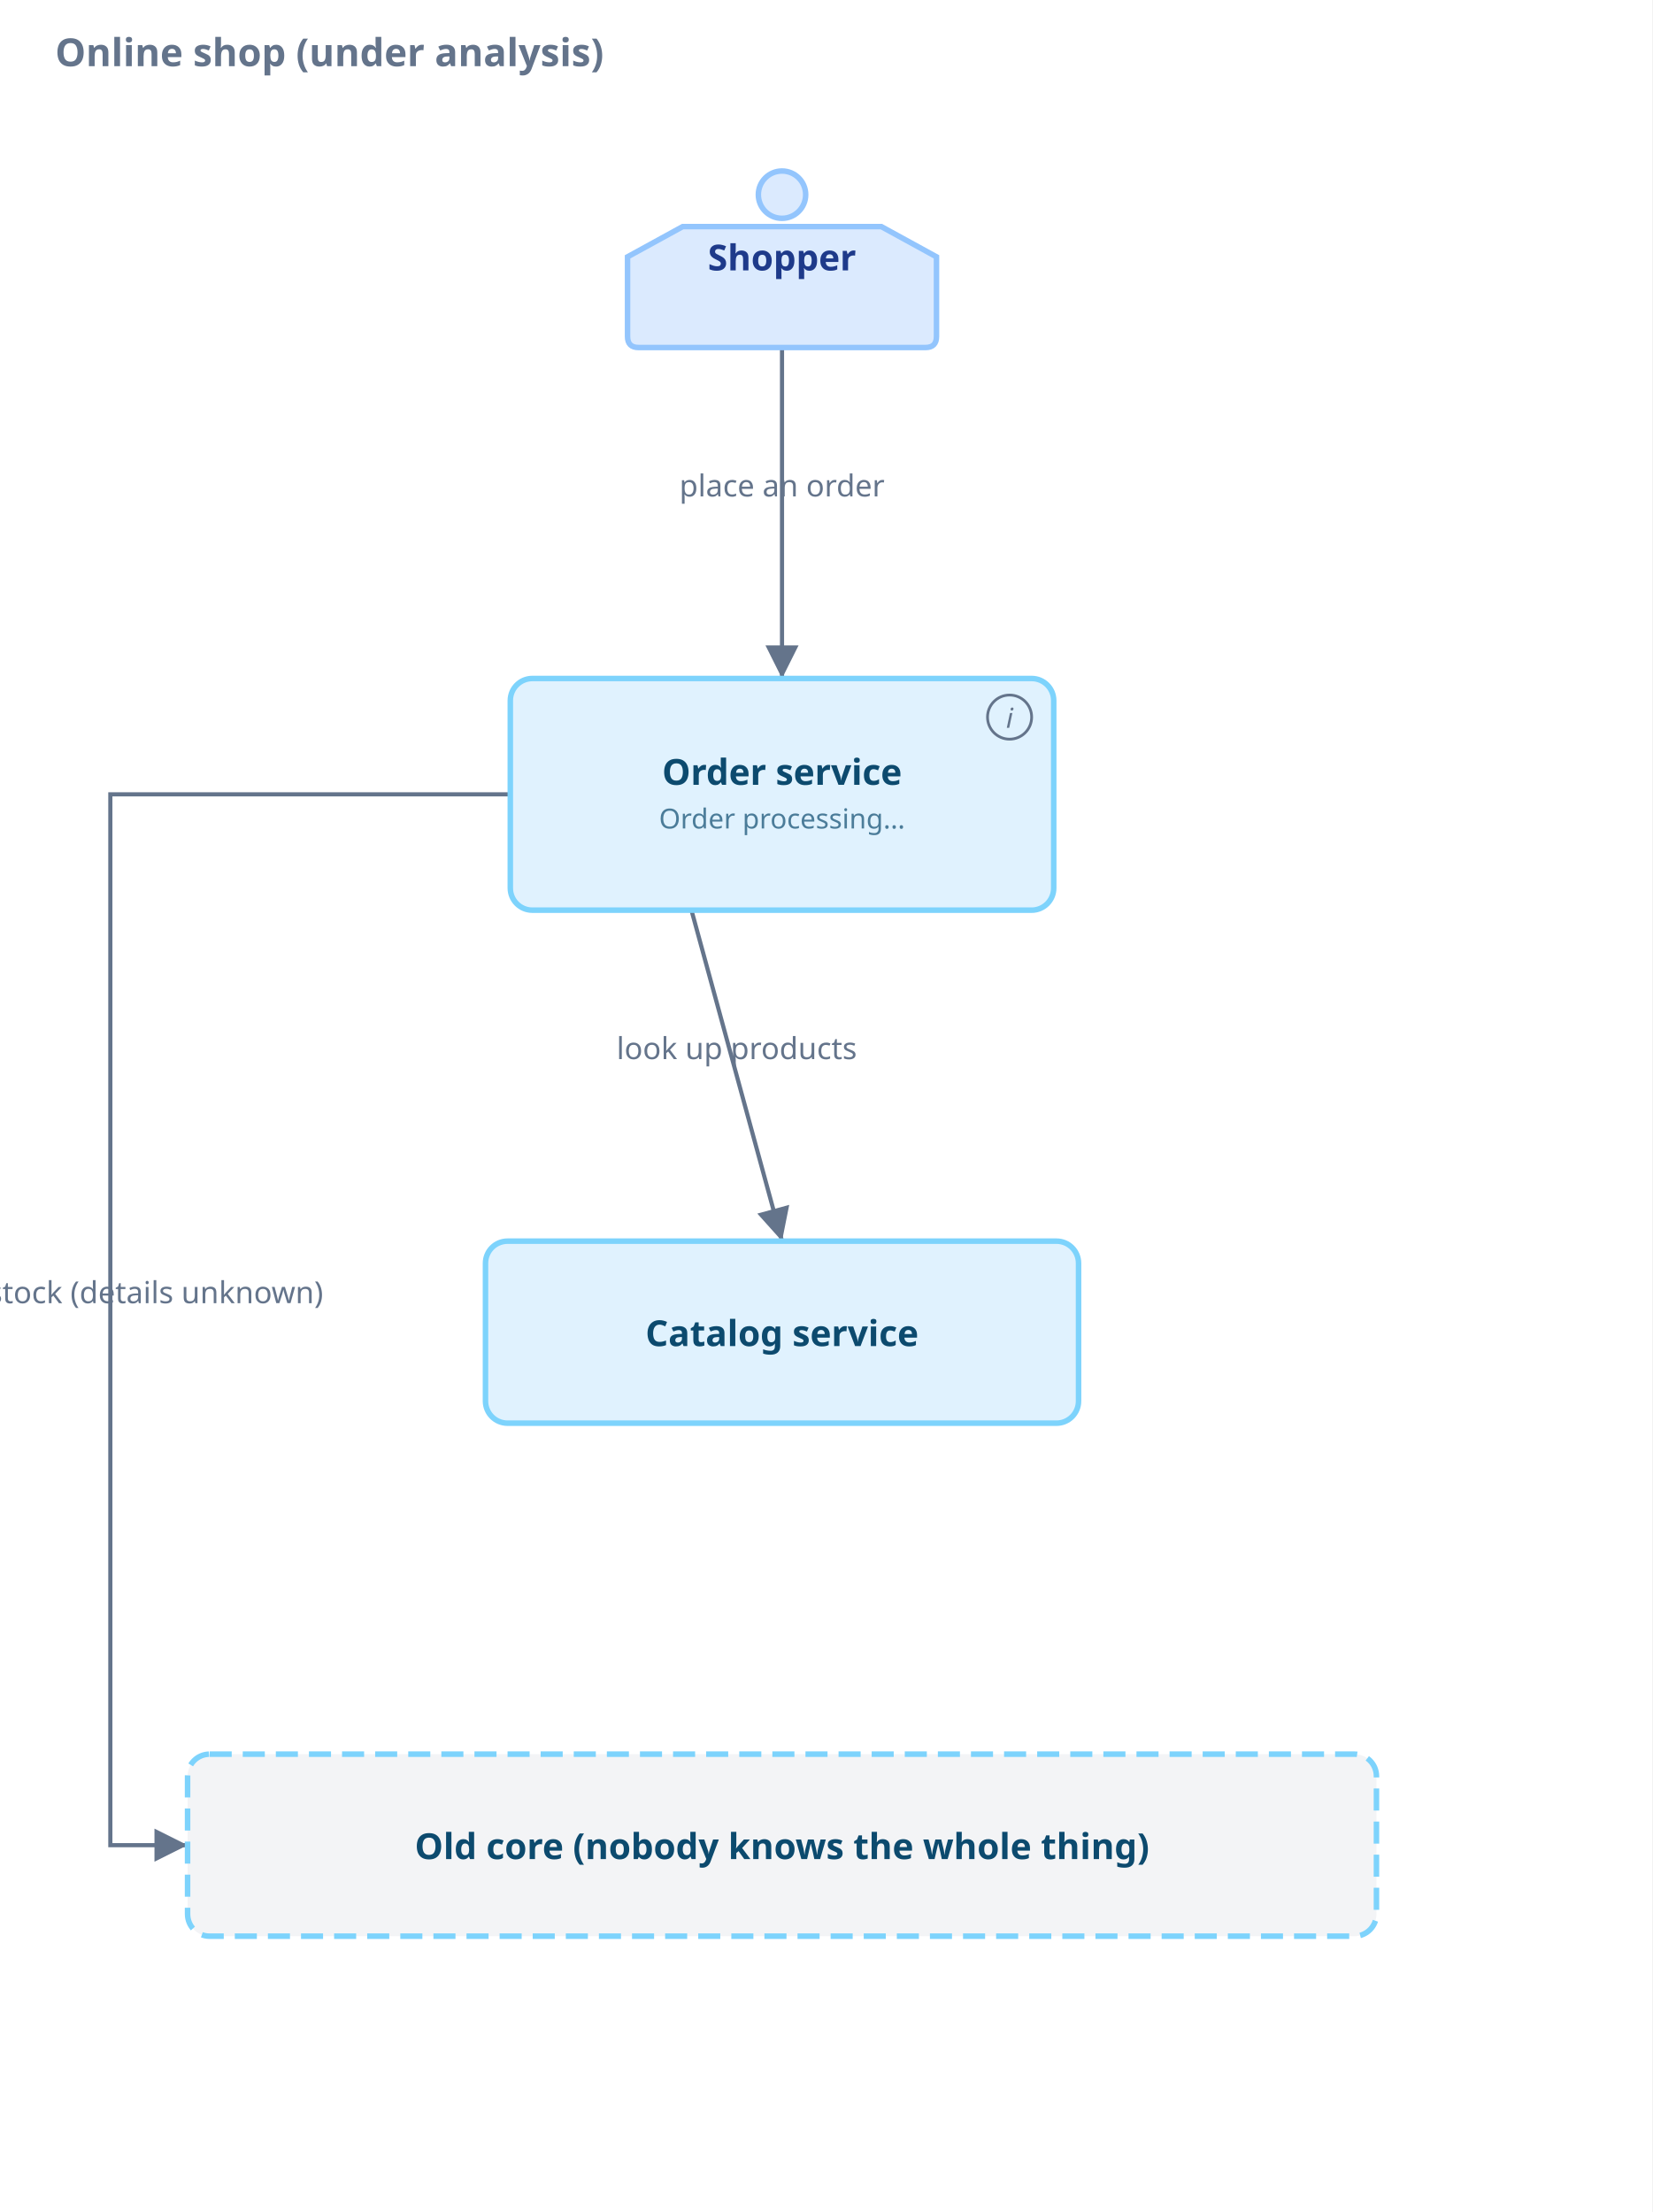
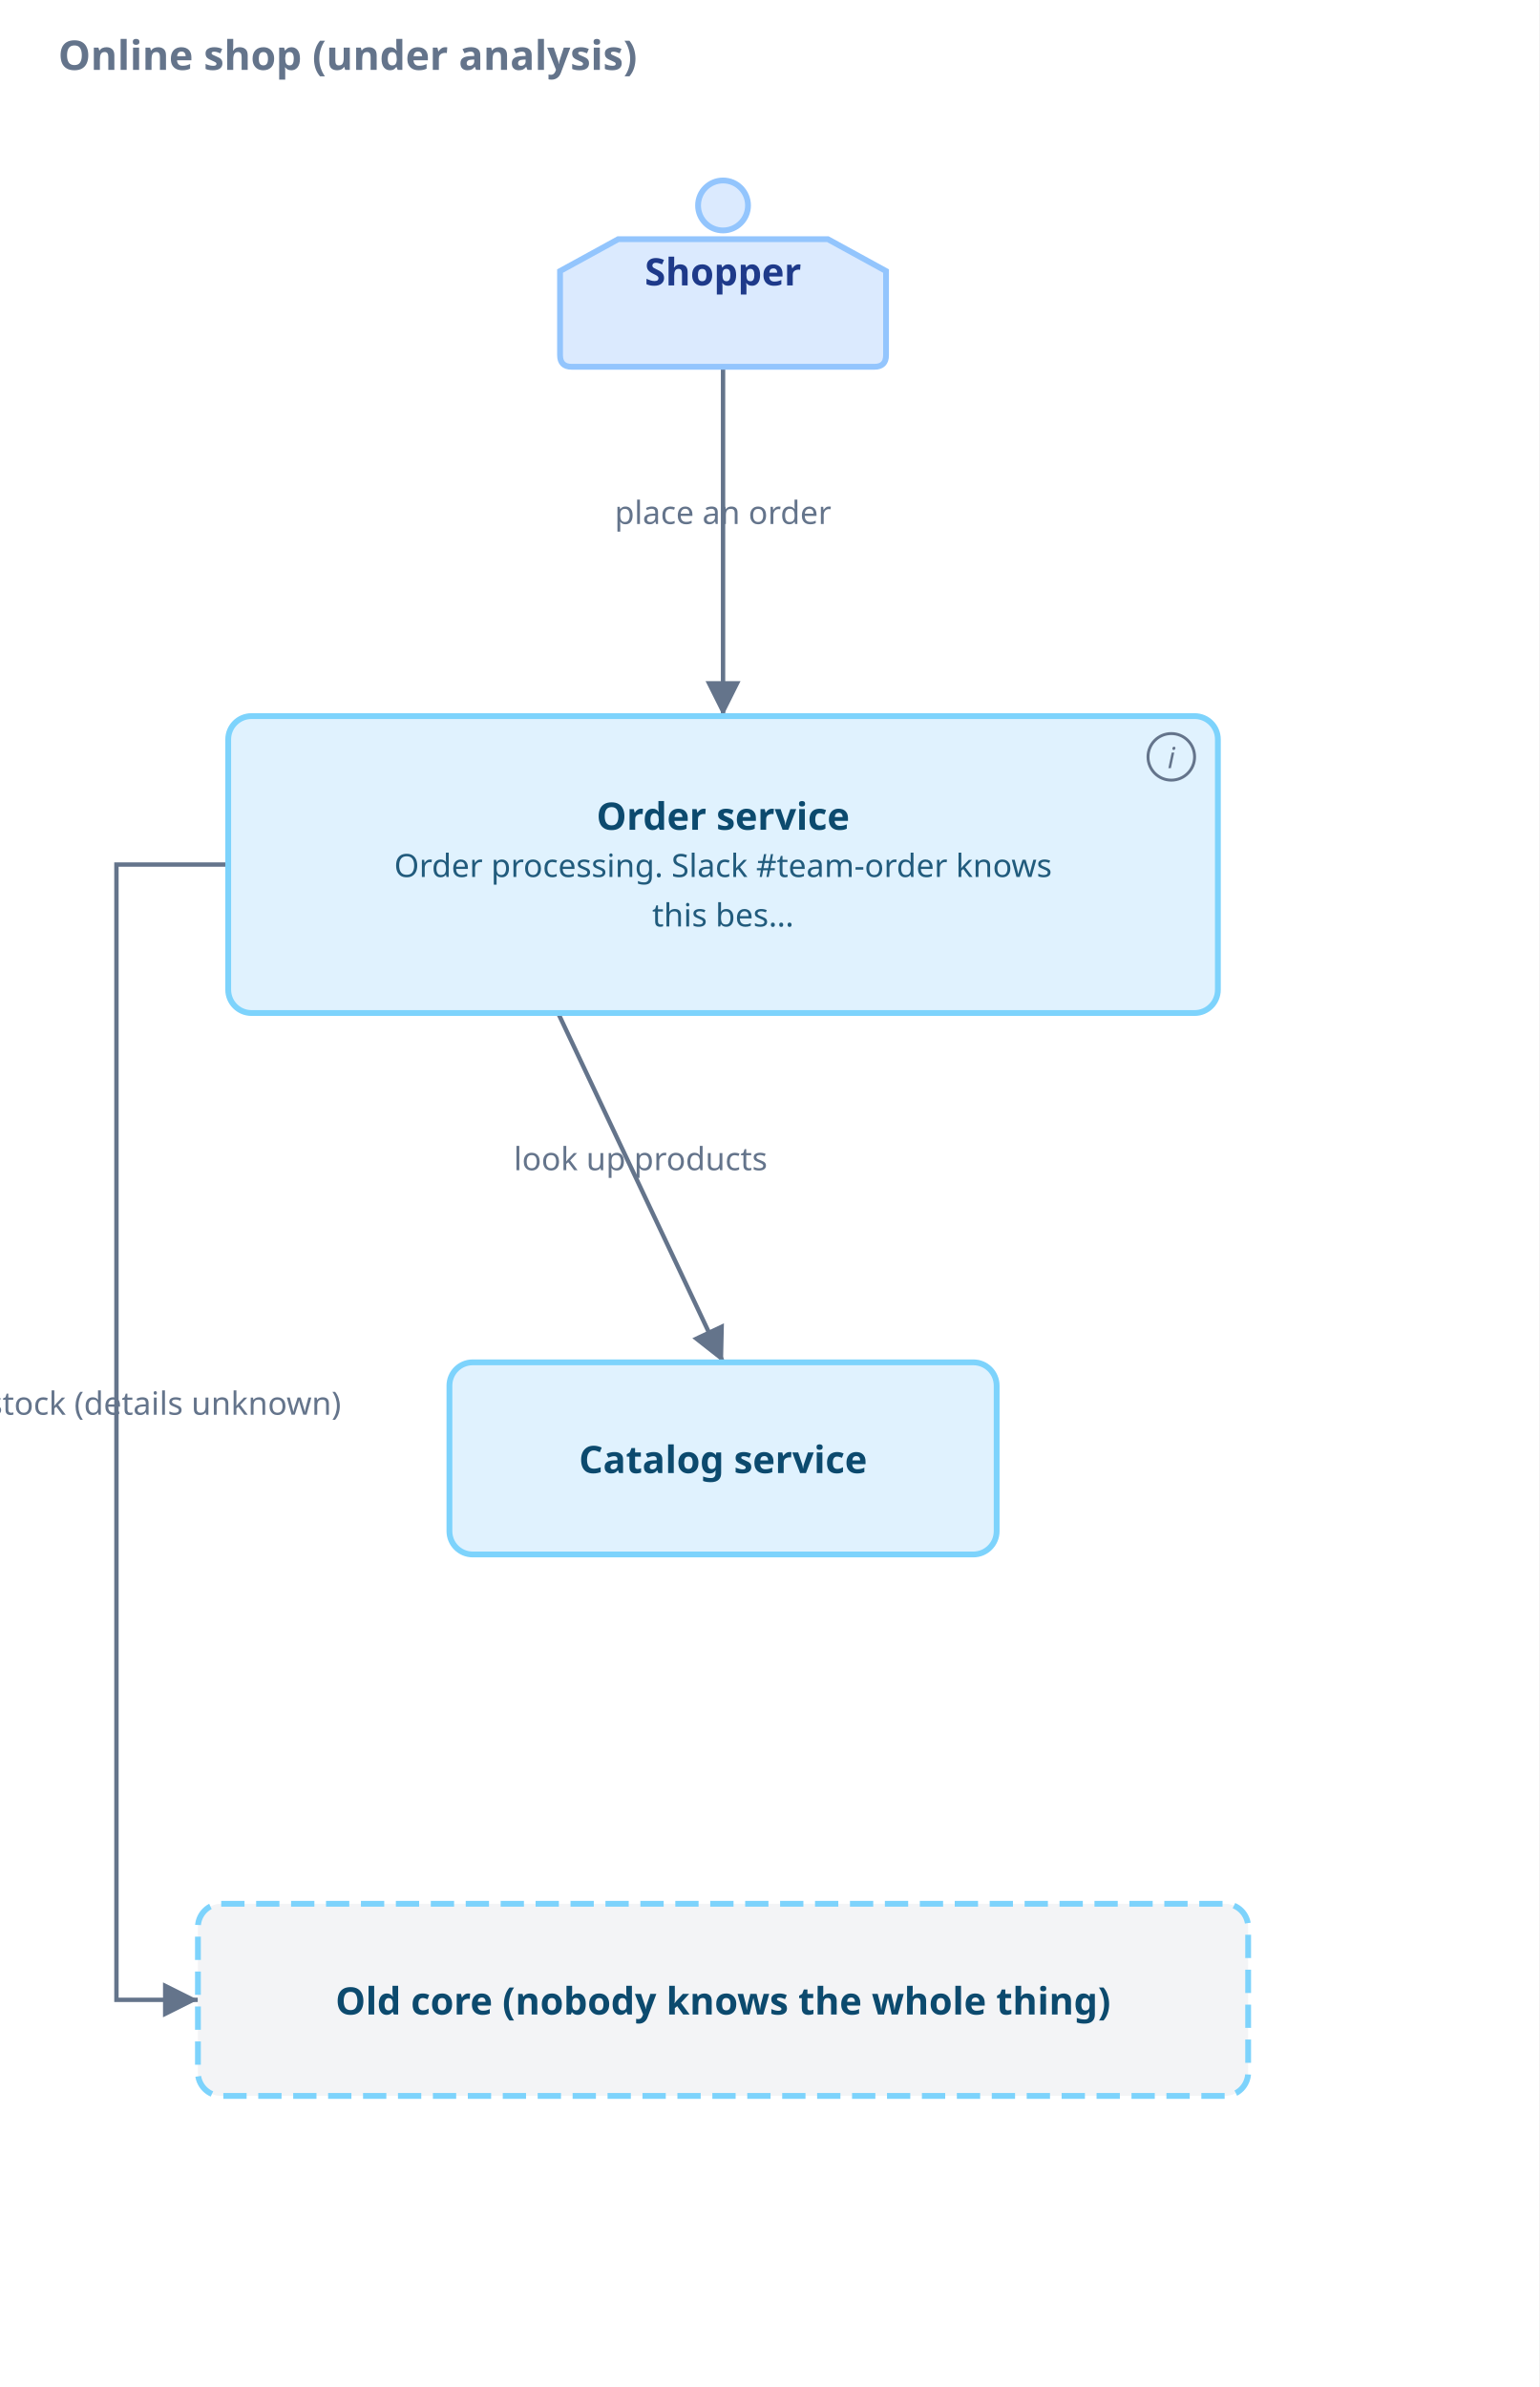
- <svg xmlns="http://www.w3.org/2000/svg" viewBox="0 0 599 802" width="599" height="802">
+ <svg xmlns="http://www.w3.org/2000/svg" viewBox="0 0 528.8 820" width="528.8" height="820">
  <defs>
    <marker id="arrow-default" viewBox="0 0 10 10" refX="10" refY="5" markerWidth="8" markerHeight="8" orient="auto-start-reverse">
      <path d="M 0 0 L 10 5 L 0 10 z" fill="#64748B" />
    </marker>
  </defs>
-   <rect width="599" height="802" fill="#FFFFFF" rx="0" />
+   <rect width="528.8" height="820" fill="#FFFFFF" rx="0" />
  <text x="20" y="24" fill="#64748B" font-size="14px" font-family="sans-serif" font-weight="bold">Online shop (under analysis)</text>
  <g class="edges">
    <g data-edge-from="Customer" data-edge-to="OrderService" data-edge-kind="sync" data-edge-canonical-id="Customer-&gt;OrderService" data-edge-label="place an order" class="krs-edge krs-edge--interactive">
-       <line x1="283.5" y1="126" x2="283.5" y2="246" stroke="transparent" stroke-width="14" stroke-linecap="butt" class="krs-edge__hitline" />
-       <line x1="283.5" y1="126" x2="283.5" y2="246" stroke="#64748B" stroke-width="1.5" marker-end="url(#arrow-default)" />
-       <text x="283.5" y="180" text-anchor="middle" fill="#64748B" font-size="11px" font-family="sans-serif">place an order</text>
+       <line x1="248.4" y1="126" x2="248.4" y2="246" stroke="transparent" stroke-width="14" stroke-linecap="butt" class="krs-edge__hitline" />
+       <line x1="248.4" y1="126" x2="248.4" y2="246" stroke="#64748B" stroke-width="1.5" marker-end="url(#arrow-default)" />
+       <text x="248.4" y="180" text-anchor="middle" fill="#64748B" font-size="11px" font-family="sans-serif">place an order</text>
    </g>
    <g data-edge-from="OrderService" data-edge-to="CatalogService" data-edge-kind="sync" data-edge-canonical-id="OrderService-&gt;CatalogService" data-edge-label="look up products" class="krs-edge krs-edge--interactive">
-       <line x1="250.667" y1="330" x2="283.5" y2="450" stroke="transparent" stroke-width="14" stroke-linecap="butt" class="krs-edge__hitline" />
-       <line x1="250.667" y1="330" x2="283.5" y2="450" stroke="#64748B" stroke-width="1.5" marker-end="url(#arrow-default)" />
-       <text x="267.083" y="384" text-anchor="middle" fill="#64748B" font-size="11px" font-family="sans-serif">look up products</text>
+       <line x1="191.733" y1="348" x2="248.4" y2="468" stroke="transparent" stroke-width="14" stroke-linecap="butt" class="krs-edge__hitline" />
+       <line x1="191.733" y1="348" x2="248.4" y2="468" stroke="#64748B" stroke-width="1.5" marker-end="url(#arrow-default)" />
+       <text x="220.067" y="402" text-anchor="middle" fill="#64748B" font-size="11px" font-family="sans-serif">look up products</text>
    </g>
    <g data-edge-from="OrderService" data-edge-to="Legacy" data-edge-kind="sync" data-edge-canonical-id="OrderService-&gt;Legacy" data-edge-label="query stock (details unknown)" class="krs-edge krs-edge--interactive">
-       <polyline points="185,288 40,288 40,669 68,669" fill="none" stroke="transparent" stroke-width="14" stroke-linecap="butt" class="krs-edge__hitline" />
-       <polyline points="185,288 40,288 40,669 68,669" fill="none" stroke="#64748B" stroke-width="1.5" marker-end="url(#arrow-default)" />
-       <text x="40" y="472.5" text-anchor="middle" fill="#64748B" font-size="11px" font-family="sans-serif">query stock (details unknown)</text>
+       <polyline points="78.4,297 40,297 40,687 68,687" fill="none" stroke="transparent" stroke-width="14" stroke-linecap="butt" class="krs-edge__hitline" />
+       <polyline points="78.4,297 40,297 40,687 68,687" fill="none" stroke="#64748B" stroke-width="1.5" marker-end="url(#arrow-default)" />
+       <text x="40" y="486" text-anchor="middle" fill="#64748B" font-size="11px" font-family="sans-serif">query stock (details unknown)</text>
    </g>
  </g>
  <g class="nodes">
    <g data-node-id="Customer" data-node-kind="user" data-has-children="false" data-has-description="false">
-       <circle cx="283.5" cy="70.58" r="8.58" fill="#DBEAFE" stroke="#93C5FD" stroke-width="2" />
-       <path d="M247.5 82.16 L319.5 82.16 L339.5 93.12 L339.5 122 Q339.5 126 335.5 126 L231.5 126 Q227.5 126 227.5 122 L227.5 93.12 Z" fill="#DBEAFE" stroke="#93C5FD" stroke-width="2" />
-       <text x="283.5" y="93" text-anchor="middle" dominant-baseline="central" fill="#1E3A8A" font-size="13px" font-weight="bold" font-family="sans-serif">Shopper</text>
+       <circle cx="248.4" cy="70.58" r="8.58" fill="#DBEAFE" stroke="#93C5FD" stroke-width="2" />
+       <path d="M212.4 82.16 L284.4 82.16 L304.4 93.12 L304.4 122 Q304.4 126 300.4 126 L196.4 126 Q192.4 126 192.4 122 L192.4 93.12 Z" fill="#DBEAFE" stroke="#93C5FD" stroke-width="2" />
+       <text x="248.4" y="93" text-anchor="middle" dominant-baseline="central" fill="#1E3A8A" font-size="13px" font-weight="bold" font-family="sans-serif">Shopper</text>
    </g>
    <g data-node-id="OrderService" data-node-kind="service" data-has-children="false" data-has-description="true">
-       <rect x="185" y="246" width="197" height="84" rx="8" ry="8" fill="#E0F2FE" stroke="#7DD3FC" stroke-width="2" />
-       <text x="283.5" y="279.5" text-anchor="middle" dominant-baseline="central" fill="#0C4A6E" font-size="13px" font-weight="bold" font-family="sans-serif">Order service</text>
-       <text x="283.5" y="296.5" text-anchor="middle" dominant-baseline="central" fill="#0C4A6E" font-size="10px" font-family="sans-serif" opacity="0.7">Order processing…</text>
+       <rect x="78.4" y="246" width="340" height="102" rx="8" ry="8" fill="#E0F2FE" stroke="#7DD3FC" stroke-width="2" />
+       <text x="248.4" y="280" text-anchor="middle" dominant-baseline="central" fill="#0C4A6E" font-size="13px" font-weight="bold" font-family="sans-serif">Order service</text>
+       <text x="248.4" y="297" text-anchor="middle" dominant-baseline="central" fill="#0C4A6E" font-size="11px" font-family="sans-serif" opacity="0.9">Order processing. Slack #team-order knows</text>
+       <text x="248.4" y="314" text-anchor="middle" dominant-baseline="central" fill="#0C4A6E" font-size="11px" font-family="sans-serif" opacity="0.9">this bes…</text>
      <g data-info-button="OrderService" style="cursor: pointer" pointer-events="all">
-         <circle cx="366" cy="260" r="8" fill="transparent" stroke="#64748B" stroke-width="1" />
-         <text x="366" y="260" text-anchor="middle" dominant-baseline="central" fill="#64748B" font-size="10px" font-family="sans-serif" font-style="italic">i</text>
+         <circle cx="402.4" cy="260" r="8" fill="transparent" stroke="#64748B" stroke-width="1" />
+         <text x="402.4" y="260" text-anchor="middle" dominant-baseline="central" fill="#64748B" font-size="10px" font-family="sans-serif" font-style="italic">i</text>
      </g>
    </g>
    <g data-node-id="CatalogService" data-node-kind="service" data-has-children="false" data-has-description="false">
-       <rect x="176" y="450" width="215" height="66" rx="8" ry="8" fill="#E0F2FE" stroke="#7DD3FC" stroke-width="2" />
-       <text x="283.5" y="483" text-anchor="middle" dominant-baseline="central" fill="#0C4A6E" font-size="13px" font-weight="bold" font-family="sans-serif">Catalog service</text>
+       <rect x="154.4" y="468" width="188" height="66" rx="8" ry="8" fill="#E0F2FE" stroke="#7DD3FC" stroke-width="2" />
+       <text x="248.4" y="501" text-anchor="middle" dominant-baseline="central" fill="#0C4A6E" font-size="13px" font-weight="bold" font-family="sans-serif">Catalog service</text>
    </g>
    <g data-node-id="Legacy" data-node-kind="service" data-has-children="false" data-has-description="false">
-       <rect x="68" y="636" width="431" height="66" rx="8" ry="8" fill="#F3F4F6" stroke="#7DD3FC" stroke-width="2" stroke-dasharray="8 4" />
-       <text x="283.5" y="669" text-anchor="middle" dominant-baseline="central" fill="#0C4A6E" font-size="13px" font-weight="bold" font-family="sans-serif">Old core (nobody knows the whole thing)</text>
+       <rect x="68" y="654" width="360.8" height="66" rx="8" ry="8" fill="#F3F4F6" stroke="#7DD3FC" stroke-width="2" stroke-dasharray="8 4" />
+       <text x="248.4" y="687" text-anchor="middle" dominant-baseline="central" fill="#0C4A6E" font-size="13px" font-weight="bold" font-family="sans-serif">Old core (nobody knows the whole thing)</text>
    </g>
  </g>
</svg>
